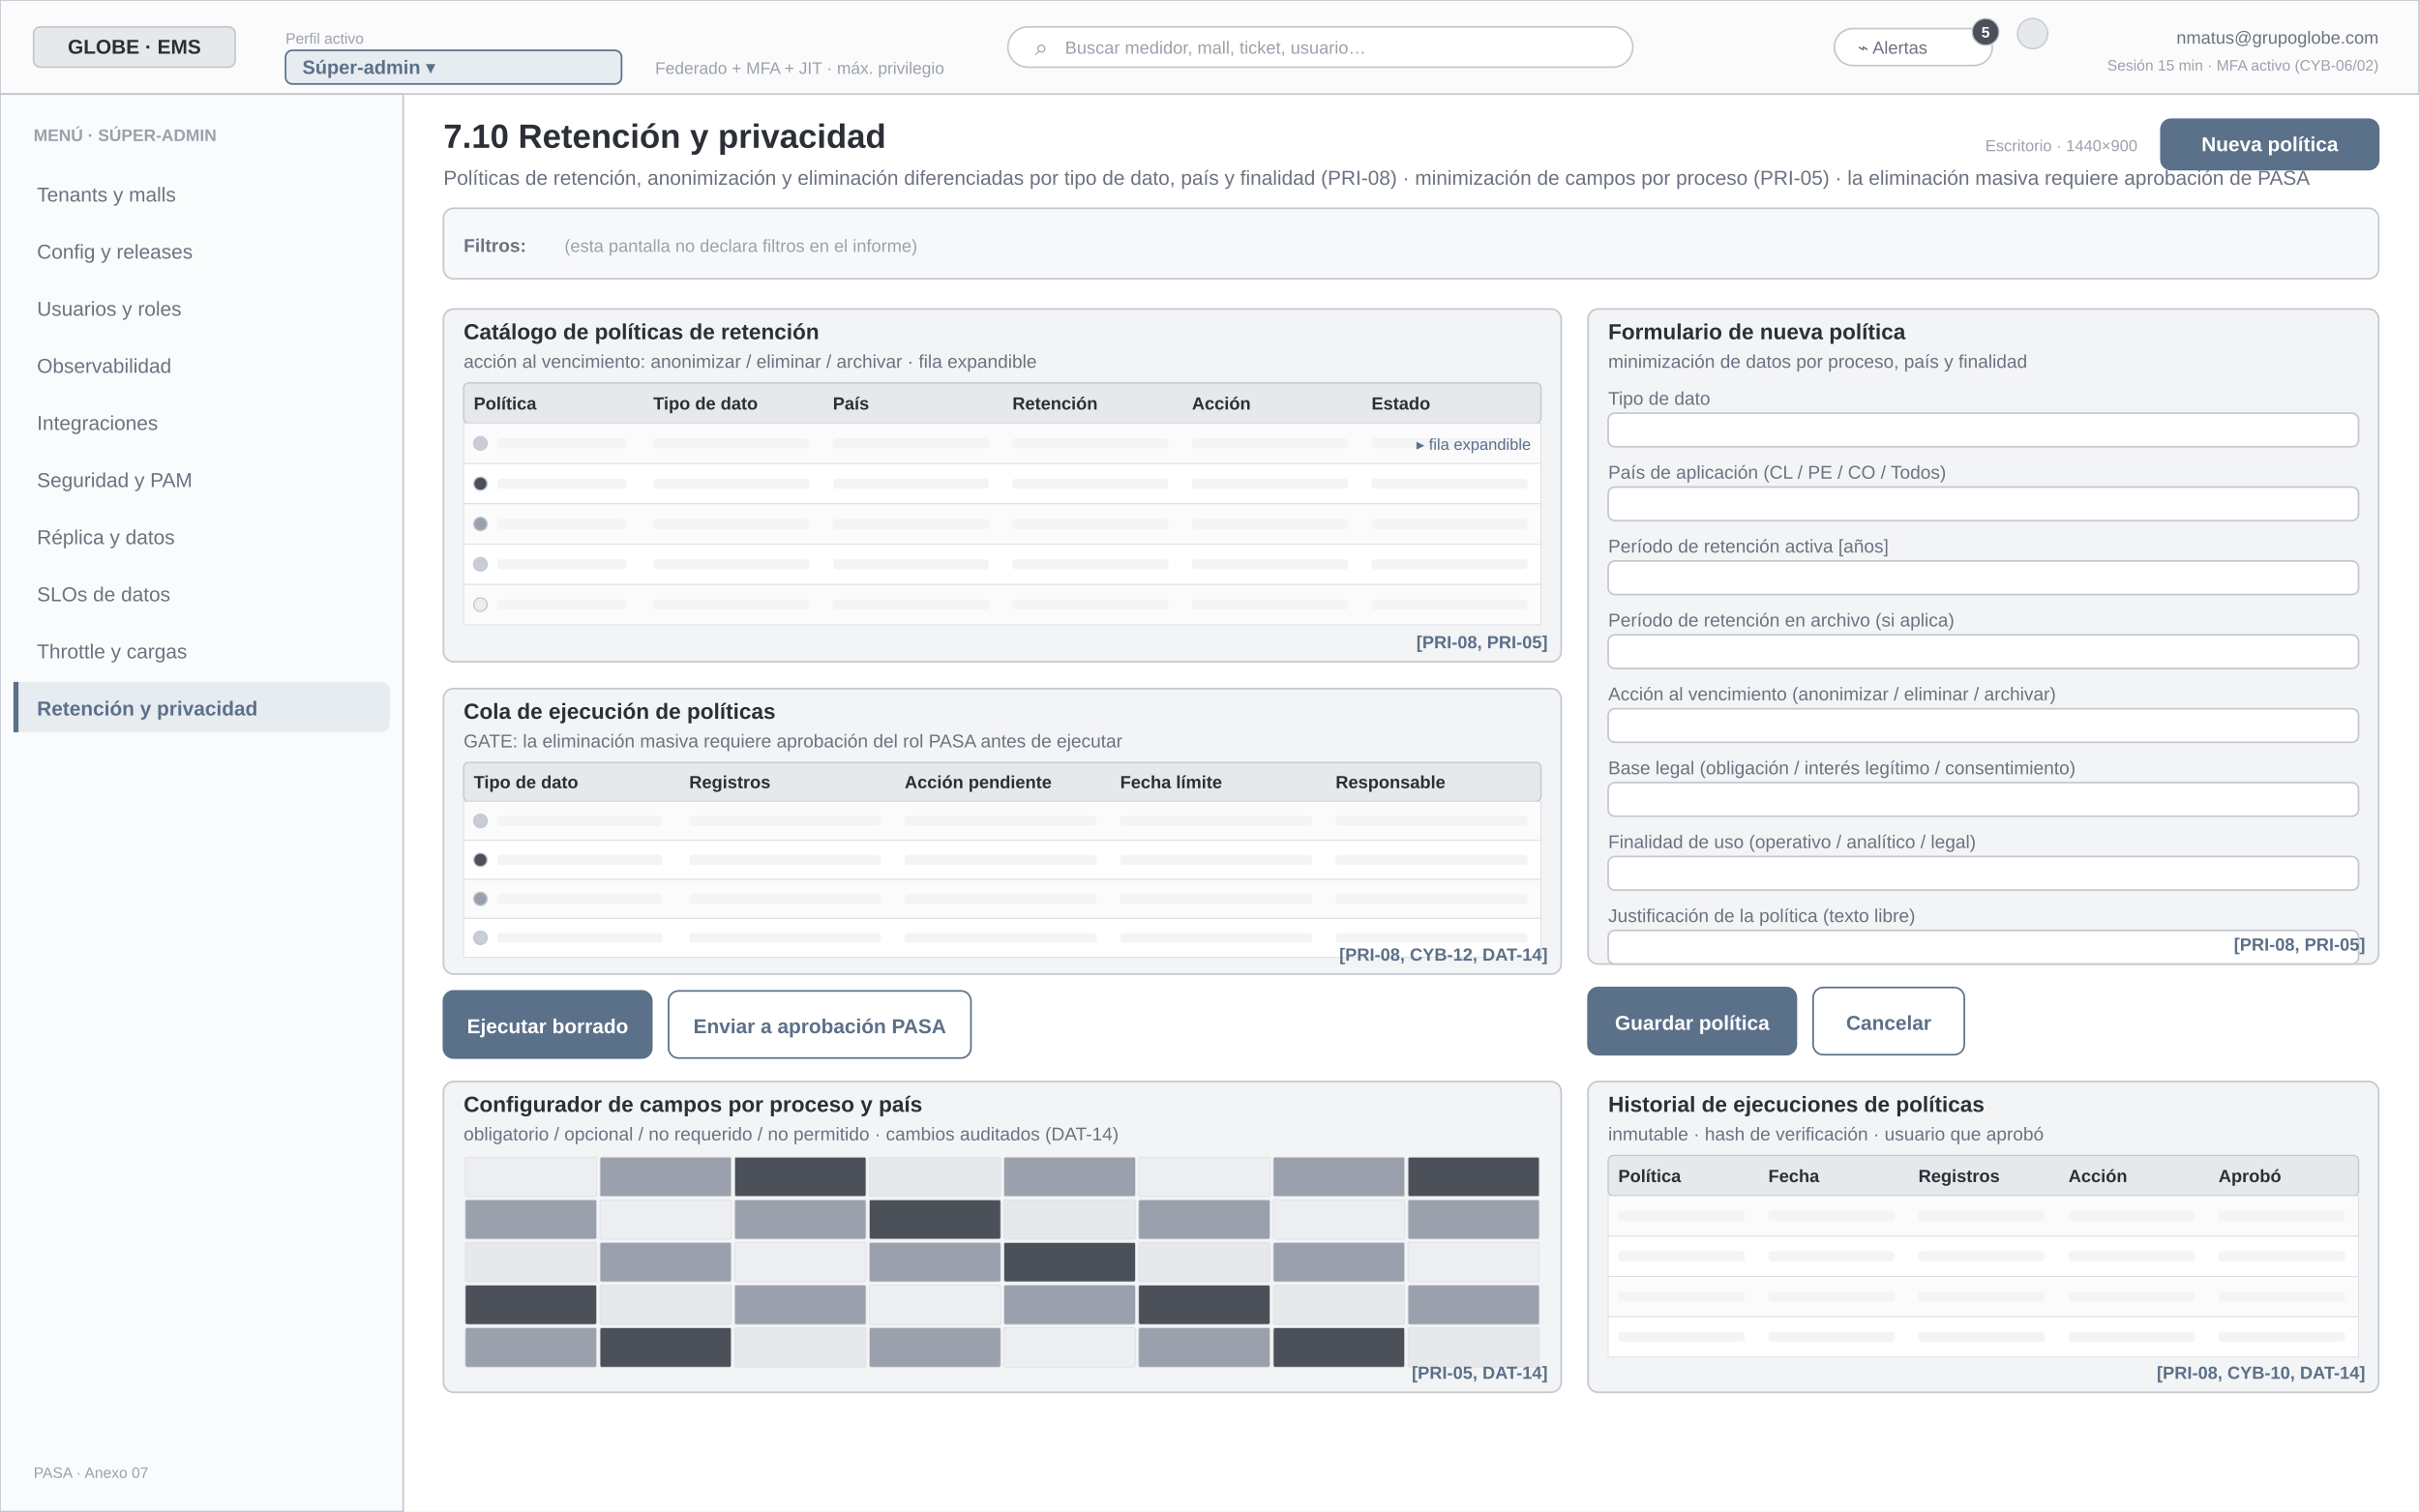
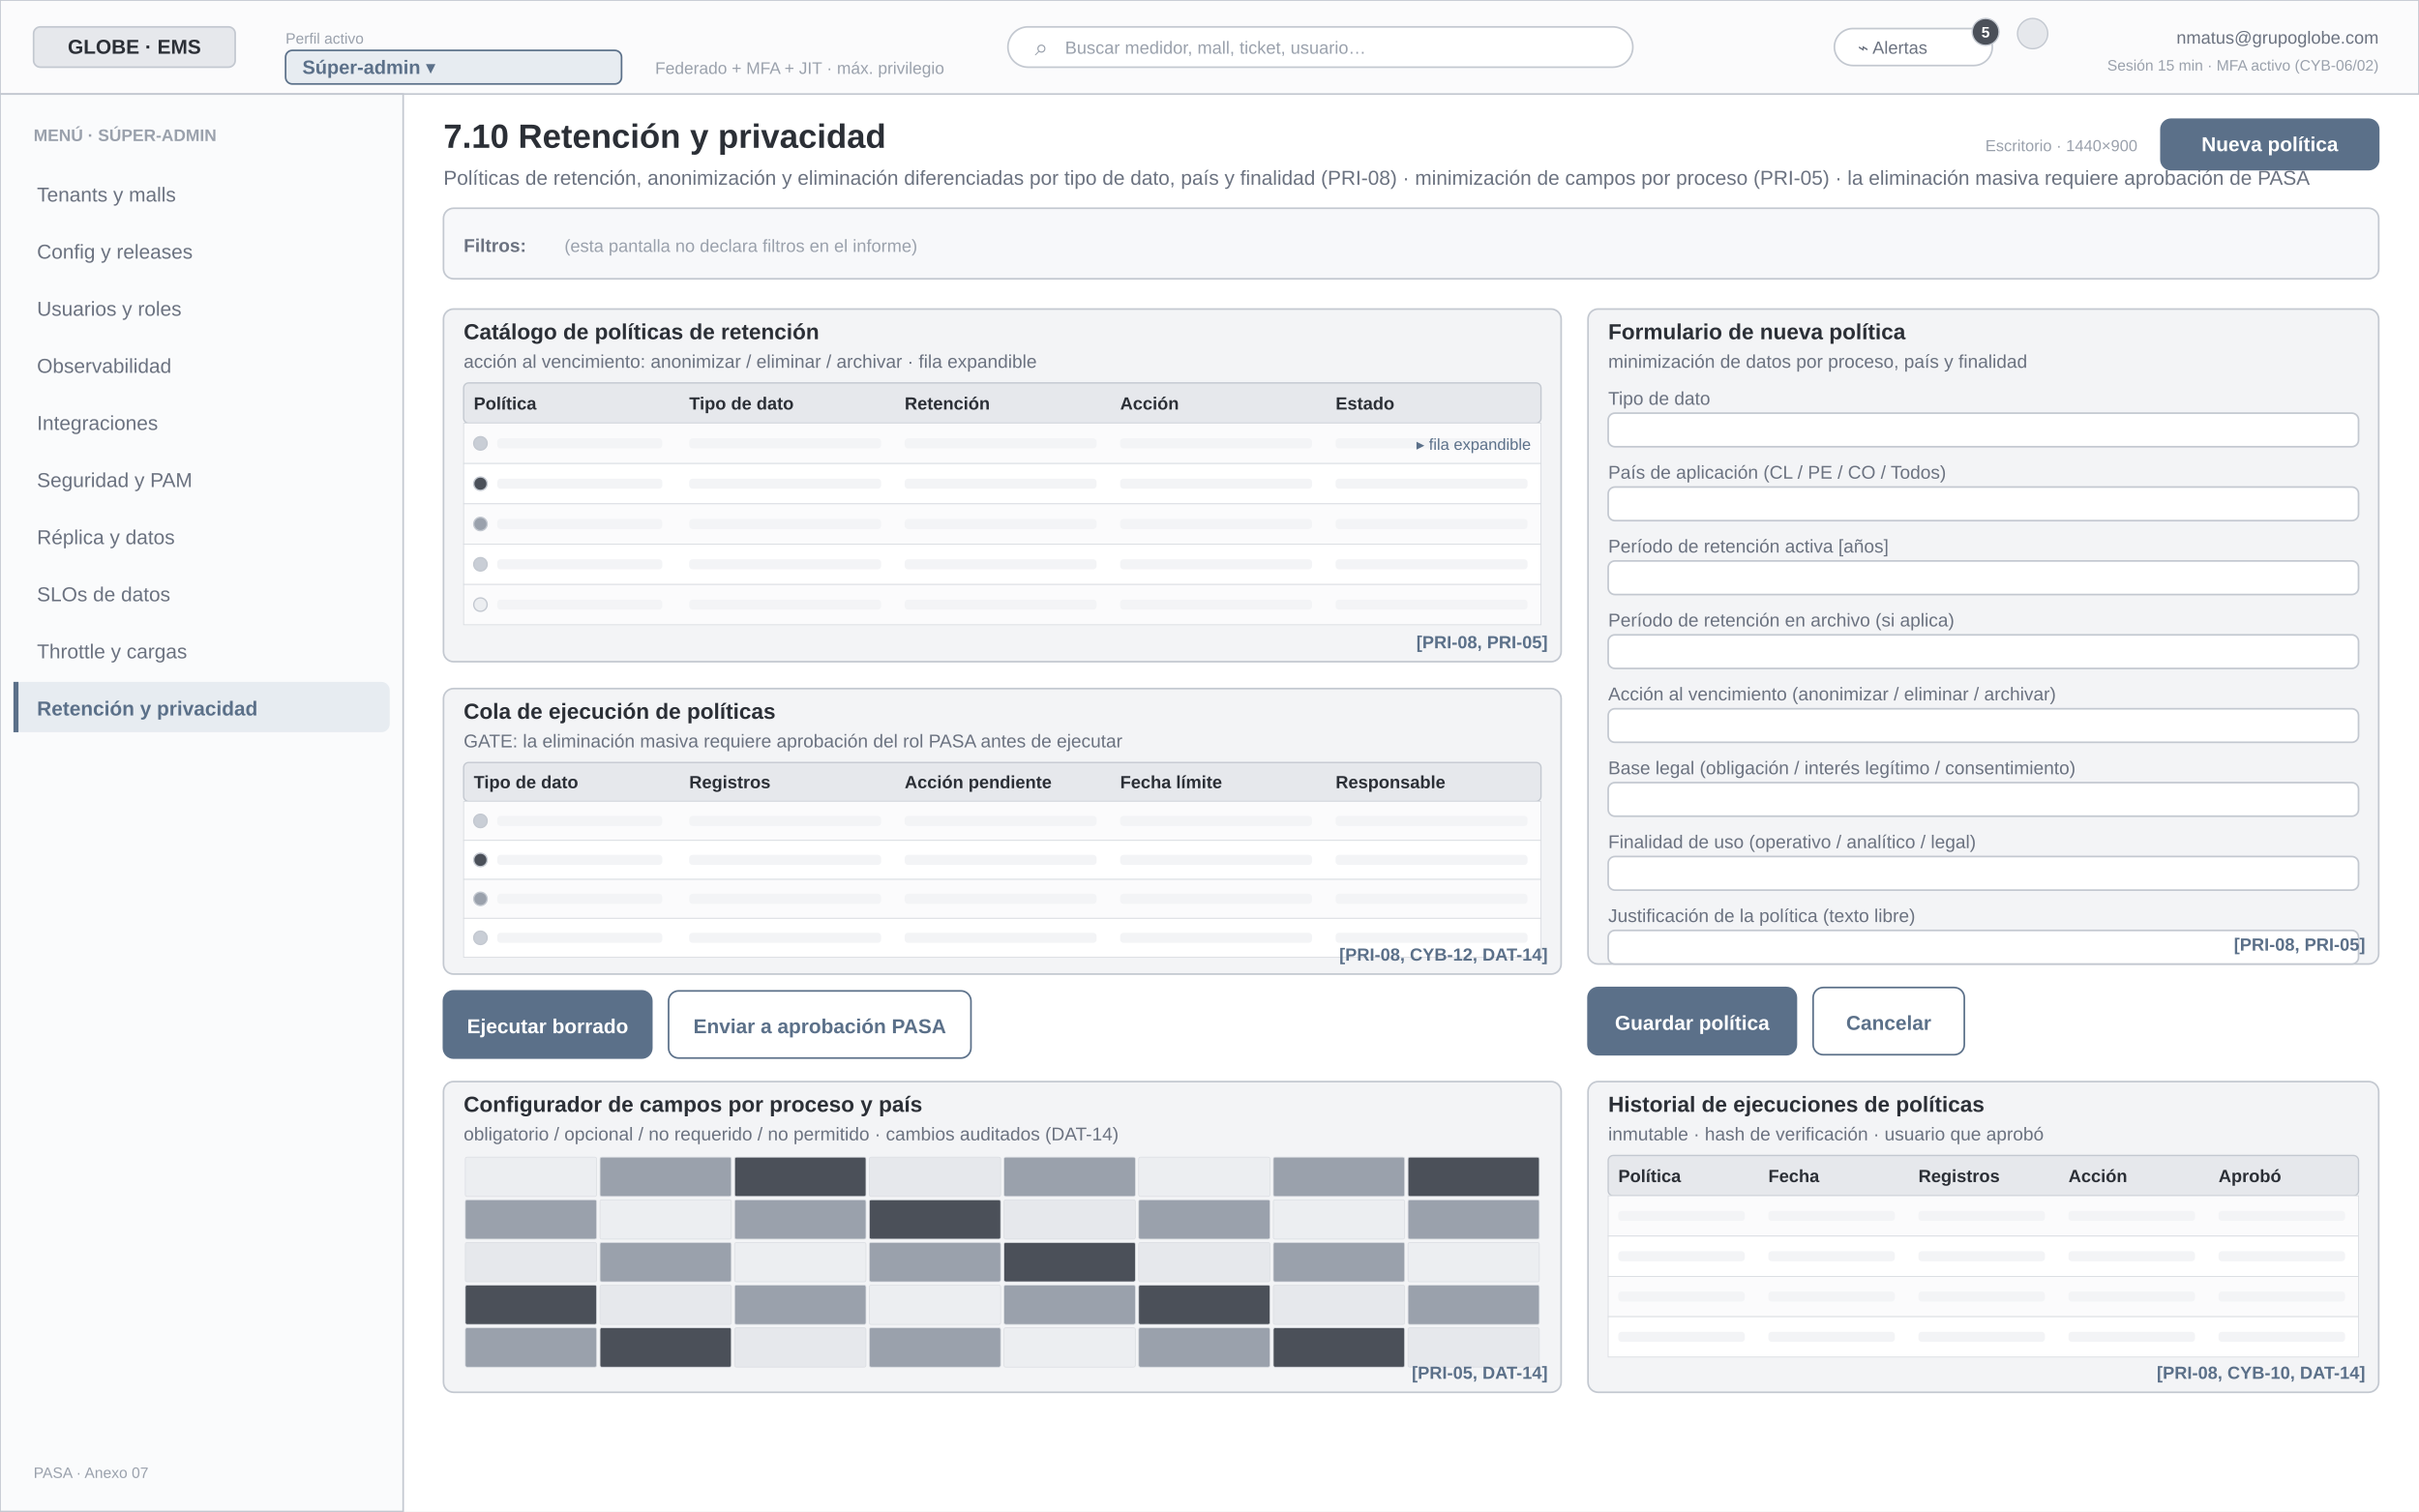
<svg xmlns="http://www.w3.org/2000/svg" viewBox="0 0 1440 900" width="1440" height="900" font-family="'Segoe UI', 'Helvetica Neue', Arial, sans-serif">
  <rect x="0" y="0" width="1440" height="900" rx="0" fill="#ffffff" stroke="none" stroke-width="1" />
  <rect x="0" y="0" width="1440" height="56" rx="0" fill="#fbfbfc" stroke="#c3c8d0" stroke-width="1" />
  <rect x="20" y="16" width="120" height="24" rx="4" fill="#e6e8ec" stroke="#c3c8d0" stroke-width="1" />
  <text x="80" y="32" font-family="'Segoe UI', 'Helvetica Neue', Arial, sans-serif" font-size="12" fill="#2b2f36" font-weight="700" text-anchor="middle">GLOBE · EMS</text>
  <text x="170" y="26" font-family="'Segoe UI', 'Helvetica Neue', Arial, sans-serif" font-size="9" fill="#9aa1ac" font-weight="normal" text-anchor="start">Perfil activo</text>
  <rect x="170" y="30" width="200" height="20" rx="4" fill="#e7ecf1" stroke="#5b7089" stroke-width="1" />
  <text x="180" y="44" font-family="'Segoe UI', 'Helvetica Neue', Arial, sans-serif" font-size="11.5" fill="#5b7089" font-weight="600" text-anchor="start">Súper-admin  ▾</text>
  <text x="390" y="44" font-family="'Segoe UI', 'Helvetica Neue', Arial, sans-serif" font-size="10" fill="#9aa1ac" font-weight="normal" text-anchor="start">Federado + MFA + JIT · máx. privilegio</text>
  <rect x="600" y="16" width="372" height="24" rx="12" fill="#ffffff" stroke="#c3c8d0" stroke-width="1" />
  <text x="616" y="33" font-family="'Segoe UI', 'Helvetica Neue', Arial, sans-serif" font-size="14" fill="#9aa1ac" font-weight="normal" text-anchor="start">⌕</text>
  <text x="634" y="32" font-family="'Segoe UI', 'Helvetica Neue', Arial, sans-serif" font-size="10.5" fill="#9aa1ac" font-weight="normal" text-anchor="start">Buscar medidor, mall, ticket, usuario…</text>
  <rect x="1092" y="17" width="94" height="22" rx="11" fill="#ffffff" stroke="#c3c8d0" stroke-width="1" />
  <text x="1106" y="32" font-family="'Segoe UI', 'Helvetica Neue', Arial, sans-serif" font-size="10.5" fill="#6b7280" font-weight="normal" text-anchor="start">⌁ Alertas</text>
  <circle cx="1182" cy="19" r="8" fill="#4b5059" stroke="#c3c8d0" stroke-width="0.8" />
  <text x="1182" y="22.3" font-family="'Segoe UI', 'Helvetica Neue', Arial, sans-serif" font-size="9" fill="#ffffff" font-weight="700" text-anchor="middle">5</text>
  <circle cx="1210" cy="20" r="9" fill="#e6e8ec" stroke="#c3c8d0" stroke-width="0.8" />
  <text x="1416" y="26" font-family="'Segoe UI', 'Helvetica Neue', Arial, sans-serif" font-size="10.5" fill="#6b7280" font-weight="normal" text-anchor="end">nmatus@grupoglobe.com</text>
  <text x="1416" y="42" font-family="'Segoe UI', 'Helvetica Neue', Arial, sans-serif" font-size="9" fill="#9aa1ac" font-weight="normal" text-anchor="end">Sesión 15 min · MFA activo (CYB-06/02)</text>
  <rect x="0" y="56" width="240" height="844" rx="0" fill="#fafbfc" stroke="#c3c8d0" stroke-width="1" />
  <text x="20" y="84" font-family="'Segoe UI', 'Helvetica Neue', Arial, sans-serif" font-size="10" fill="#9aa1ac" font-weight="700" text-anchor="start">MENÚ · SÚPER-ADMIN</text>
  <text x="22" y="120" font-family="'Segoe UI', 'Helvetica Neue', Arial, sans-serif" font-size="12" fill="#6b7280" font-weight="normal" text-anchor="start">Tenants y malls</text>
  <text x="22" y="154" font-family="'Segoe UI', 'Helvetica Neue', Arial, sans-serif" font-size="12" fill="#6b7280" font-weight="normal" text-anchor="start">Config y releases</text>
  <text x="22" y="188" font-family="'Segoe UI', 'Helvetica Neue', Arial, sans-serif" font-size="12" fill="#6b7280" font-weight="normal" text-anchor="start">Usuarios y roles</text>
  <text x="22" y="222" font-family="'Segoe UI', 'Helvetica Neue', Arial, sans-serif" font-size="12" fill="#6b7280" font-weight="normal" text-anchor="start">Observabilidad</text>
  <text x="22" y="256" font-family="'Segoe UI', 'Helvetica Neue', Arial, sans-serif" font-size="12" fill="#6b7280" font-weight="normal" text-anchor="start">Integraciones</text>
  <text x="22" y="290" font-family="'Segoe UI', 'Helvetica Neue', Arial, sans-serif" font-size="12" fill="#6b7280" font-weight="normal" text-anchor="start">Seguridad y PAM</text>
  <text x="22" y="324" font-family="'Segoe UI', 'Helvetica Neue', Arial, sans-serif" font-size="12" fill="#6b7280" font-weight="normal" text-anchor="start">Réplica y datos</text>
  <text x="22" y="358" font-family="'Segoe UI', 'Helvetica Neue', Arial, sans-serif" font-size="12" fill="#6b7280" font-weight="normal" text-anchor="start">SLOs de datos</text>
  <text x="22" y="392" font-family="'Segoe UI', 'Helvetica Neue', Arial, sans-serif" font-size="12" fill="#6b7280" font-weight="normal" text-anchor="start">Throttle y cargas</text>
  <rect x="8" y="406" width="224" height="30" rx="5" fill="#e7ecf1" stroke="none" stroke-width="1" />
  <rect x="8" y="406" width="3" height="30" rx="0" fill="#5b7089" stroke="none" stroke-width="1" />
  <text x="22" y="426" font-family="'Segoe UI', 'Helvetica Neue', Arial, sans-serif" font-size="12" fill="#5b7089" font-weight="700" text-anchor="start">Retención y privacidad</text>
  <text x="20" y="880" font-family="'Segoe UI', 'Helvetica Neue', Arial, sans-serif" font-size="9" fill="#9aa1ac" font-weight="normal" text-anchor="start">PASA · Anexo 07</text>
  <text x="264" y="88" font-family="'Segoe UI', 'Helvetica Neue', Arial, sans-serif" font-size="20" fill="#2b2f36" font-weight="700" text-anchor="start">7.10  Retención y privacidad</text>
  <rect x="1286.4" y="71" width="129.6" height="30" rx="6" fill="#5b7089" stroke="#5b7089" stroke-width="1" />
  <text x="1351.2" y="90" font-family="'Segoe UI', 'Helvetica Neue', Arial, sans-serif" font-size="12" fill="#ffffff" font-weight="700" text-anchor="middle">Nueva política</text>
  <text x="1272.4" y="90" font-family="'Segoe UI', 'Helvetica Neue', Arial, sans-serif" font-size="9.5" fill="#9aa1ac" font-weight="normal" text-anchor="end">Escritorio · 1440×900</text>
  <text x="264" y="110" font-family="'Segoe UI', 'Helvetica Neue', Arial, sans-serif" font-size="12" fill="#6b7280" font-weight="normal" text-anchor="start">Políticas de retención, anonimización y eliminación diferenciadas por tipo de dato, país y finalidad (PRI-08) · minimización de campos por proceso (PRI-05) · la eliminación masiva requiere aprobación de PASA</text>
  <rect x="264" y="124" width="1152" height="42" rx="6" fill="#f7f8fa" stroke="#c3c8d0" stroke-width="1" />
  <text x="276" y="150" font-family="'Segoe UI', 'Helvetica Neue', Arial, sans-serif" font-size="11" fill="#6b7280" font-weight="700" text-anchor="start">Filtros:</text>
  <text x="336" y="150" font-family="'Segoe UI', 'Helvetica Neue', Arial, sans-serif" font-size="10.5" fill="#9aa1ac" font-weight="normal" text-anchor="start">(esta pantalla no declara filtros en el informe)</text>
  <rect x="264.0" y="184" width="665.333" height="210" rx="6" fill="#f3f4f6" stroke="#c3c8d0" stroke-width="1" />
  <text x="276.0" y="202" font-family="'Segoe UI', 'Helvetica Neue', Arial, sans-serif" font-size="13" fill="#2b2f36" font-weight="700" text-anchor="start">Catálogo de políticas de retención</text>
  <text x="276.0" y="219" font-family="'Segoe UI', 'Helvetica Neue', Arial, sans-serif" font-size="11" fill="#6b7280" font-weight="normal" text-anchor="start">acción al vencimiento: anonimizar / eliminar / archivar · fila expandible</text>
  <rect x="276.0" y="228" width="641.333" height="24" rx="3" fill="#e6e8ec" stroke="#c3c8d0" stroke-width="0.8" />
  <text x="282.0" y="243.84" font-family="'Segoe UI', 'Helvetica Neue', Arial, sans-serif" font-size="10.5" fill="#2b2f36" font-weight="700" text-anchor="start">Política</text>
-   <text x="388.889" y="243.84" font-family="'Segoe UI', 'Helvetica Neue', Arial, sans-serif" font-size="10.5" fill="#2b2f36" font-weight="700" text-anchor="start">Tipo de dato</text>
-   <text x="495.778" y="243.84" font-family="'Segoe UI', 'Helvetica Neue', Arial, sans-serif" font-size="10.5" fill="#2b2f36" font-weight="700" text-anchor="start">País</text>
-   <text x="602.667" y="243.84" font-family="'Segoe UI', 'Helvetica Neue', Arial, sans-serif" font-size="10.5" fill="#2b2f36" font-weight="700" text-anchor="start">Retención</text>
-   <text x="709.556" y="243.84" font-family="'Segoe UI', 'Helvetica Neue', Arial, sans-serif" font-size="10.5" fill="#2b2f36" font-weight="700" text-anchor="start">Acción</text>
-   <text x="816.444" y="243.84" font-family="'Segoe UI', 'Helvetica Neue', Arial, sans-serif" font-size="10.5" fill="#2b2f36" font-weight="700" text-anchor="start">Estado</text>
+   <text x="410.267" y="243.84" font-family="'Segoe UI', 'Helvetica Neue', Arial, sans-serif" font-size="10.5" fill="#2b2f36" font-weight="700" text-anchor="start">Tipo de dato</text>
+   <text x="538.533" y="243.84" font-family="'Segoe UI', 'Helvetica Neue', Arial, sans-serif" font-size="10.5" fill="#2b2f36" font-weight="700" text-anchor="start">Retención</text>
+   <text x="666.8" y="243.84" font-family="'Segoe UI', 'Helvetica Neue', Arial, sans-serif" font-size="10.5" fill="#2b2f36" font-weight="700" text-anchor="start">Acción</text>
+   <text x="795.067" y="243.84" font-family="'Segoe UI', 'Helvetica Neue', Arial, sans-serif" font-size="10.5" fill="#2b2f36" font-weight="700" text-anchor="start">Estado</text>
  <rect x="276.0" y="252" width="641.333" height="24" rx="0" fill="#fbfbfc" stroke="#d9dce1" stroke-width="0.5" />
  <circle cx="286.0" cy="264.0" r="4" fill="#c9ced6" stroke="#c3c8d0" stroke-width="0.8" />
-   <rect x="296.0" y="261.0" width="76.889" height="6" rx="2" fill="#f3f4f6" stroke="none" stroke-width="1" />
-   <rect x="388.889" y="261.0" width="92.889" height="6" rx="2" fill="#f3f4f6" stroke="none" stroke-width="1" />
-   <rect x="495.778" y="261.0" width="92.889" height="6" rx="2" fill="#f3f4f6" stroke="none" stroke-width="1" />
-   <rect x="602.667" y="261.0" width="92.889" height="6" rx="2" fill="#f3f4f6" stroke="none" stroke-width="1" />
-   <rect x="709.556" y="261.0" width="92.889" height="6" rx="2" fill="#f3f4f6" stroke="none" stroke-width="1" />
-   <rect x="816.444" y="261.0" width="92.889" height="6" rx="2" fill="#f3f4f6" stroke="none" stroke-width="1" />
+   <rect x="296.0" y="261.0" width="98.267" height="6" rx="2" fill="#f3f4f6" stroke="none" stroke-width="1" />
+   <rect x="410.267" y="261.0" width="114.267" height="6" rx="2" fill="#f3f4f6" stroke="none" stroke-width="1" />
+   <rect x="538.533" y="261.0" width="114.267" height="6" rx="2" fill="#f3f4f6" stroke="none" stroke-width="1" />
+   <rect x="666.8" y="261.0" width="114.267" height="6" rx="2" fill="#f3f4f6" stroke="none" stroke-width="1" />
+   <rect x="795.067" y="261.0" width="114.267" height="6" rx="2" fill="#f3f4f6" stroke="none" stroke-width="1" />
  <rect x="276.0" y="276" width="641.333" height="24" rx="0" fill="#ffffff" stroke="#d9dce1" stroke-width="0.5" />
  <circle cx="286.0" cy="288.0" r="4" fill="#4b5059" stroke="#c3c8d0" stroke-width="0.8" />
-   <rect x="296.0" y="285.0" width="76.889" height="6" rx="2" fill="#f3f4f6" stroke="none" stroke-width="1" />
-   <rect x="388.889" y="285.0" width="92.889" height="6" rx="2" fill="#f3f4f6" stroke="none" stroke-width="1" />
-   <rect x="495.778" y="285.0" width="92.889" height="6" rx="2" fill="#f3f4f6" stroke="none" stroke-width="1" />
-   <rect x="602.667" y="285.0" width="92.889" height="6" rx="2" fill="#f3f4f6" stroke="none" stroke-width="1" />
-   <rect x="709.556" y="285.0" width="92.889" height="6" rx="2" fill="#f3f4f6" stroke="none" stroke-width="1" />
-   <rect x="816.444" y="285.0" width="92.889" height="6" rx="2" fill="#f3f4f6" stroke="none" stroke-width="1" />
+   <rect x="296.0" y="285.0" width="98.267" height="6" rx="2" fill="#f3f4f6" stroke="none" stroke-width="1" />
+   <rect x="410.267" y="285.0" width="114.267" height="6" rx="2" fill="#f3f4f6" stroke="none" stroke-width="1" />
+   <rect x="538.533" y="285.0" width="114.267" height="6" rx="2" fill="#f3f4f6" stroke="none" stroke-width="1" />
+   <rect x="666.8" y="285.0" width="114.267" height="6" rx="2" fill="#f3f4f6" stroke="none" stroke-width="1" />
+   <rect x="795.067" y="285.0" width="114.267" height="6" rx="2" fill="#f3f4f6" stroke="none" stroke-width="1" />
  <rect x="276.0" y="300" width="641.333" height="24" rx="0" fill="#fbfbfc" stroke="#d9dce1" stroke-width="0.5" />
  <circle cx="286.0" cy="312.0" r="4" fill="#9aa1ac" stroke="#c3c8d0" stroke-width="0.8" />
-   <rect x="296.0" y="309.0" width="76.889" height="6" rx="2" fill="#f3f4f6" stroke="none" stroke-width="1" />
-   <rect x="388.889" y="309.0" width="92.889" height="6" rx="2" fill="#f3f4f6" stroke="none" stroke-width="1" />
-   <rect x="495.778" y="309.0" width="92.889" height="6" rx="2" fill="#f3f4f6" stroke="none" stroke-width="1" />
-   <rect x="602.667" y="309.0" width="92.889" height="6" rx="2" fill="#f3f4f6" stroke="none" stroke-width="1" />
-   <rect x="709.556" y="309.0" width="92.889" height="6" rx="2" fill="#f3f4f6" stroke="none" stroke-width="1" />
-   <rect x="816.444" y="309.0" width="92.889" height="6" rx="2" fill="#f3f4f6" stroke="none" stroke-width="1" />
+   <rect x="296.0" y="309.0" width="98.267" height="6" rx="2" fill="#f3f4f6" stroke="none" stroke-width="1" />
+   <rect x="410.267" y="309.0" width="114.267" height="6" rx="2" fill="#f3f4f6" stroke="none" stroke-width="1" />
+   <rect x="538.533" y="309.0" width="114.267" height="6" rx="2" fill="#f3f4f6" stroke="none" stroke-width="1" />
+   <rect x="666.8" y="309.0" width="114.267" height="6" rx="2" fill="#f3f4f6" stroke="none" stroke-width="1" />
+   <rect x="795.067" y="309.0" width="114.267" height="6" rx="2" fill="#f3f4f6" stroke="none" stroke-width="1" />
  <rect x="276.0" y="324" width="641.333" height="24" rx="0" fill="#ffffff" stroke="#d9dce1" stroke-width="0.5" />
  <circle cx="286.0" cy="336.0" r="4" fill="#c9ced6" stroke="#c3c8d0" stroke-width="0.8" />
-   <rect x="296.0" y="333.0" width="76.889" height="6" rx="2" fill="#f3f4f6" stroke="none" stroke-width="1" />
-   <rect x="388.889" y="333.0" width="92.889" height="6" rx="2" fill="#f3f4f6" stroke="none" stroke-width="1" />
-   <rect x="495.778" y="333.0" width="92.889" height="6" rx="2" fill="#f3f4f6" stroke="none" stroke-width="1" />
-   <rect x="602.667" y="333.0" width="92.889" height="6" rx="2" fill="#f3f4f6" stroke="none" stroke-width="1" />
-   <rect x="709.556" y="333.0" width="92.889" height="6" rx="2" fill="#f3f4f6" stroke="none" stroke-width="1" />
-   <rect x="816.444" y="333.0" width="92.889" height="6" rx="2" fill="#f3f4f6" stroke="none" stroke-width="1" />
+   <rect x="296.0" y="333.0" width="98.267" height="6" rx="2" fill="#f3f4f6" stroke="none" stroke-width="1" />
+   <rect x="410.267" y="333.0" width="114.267" height="6" rx="2" fill="#f3f4f6" stroke="none" stroke-width="1" />
+   <rect x="538.533" y="333.0" width="114.267" height="6" rx="2" fill="#f3f4f6" stroke="none" stroke-width="1" />
+   <rect x="666.8" y="333.0" width="114.267" height="6" rx="2" fill="#f3f4f6" stroke="none" stroke-width="1" />
+   <rect x="795.067" y="333.0" width="114.267" height="6" rx="2" fill="#f3f4f6" stroke="none" stroke-width="1" />
  <rect x="276.0" y="348" width="641.333" height="24" rx="0" fill="#fbfbfc" stroke="#d9dce1" stroke-width="0.5" />
  <circle cx="286.0" cy="360.0" r="4" fill="#eceef1" stroke="#c3c8d0" stroke-width="0.8" />
-   <rect x="296.0" y="357.0" width="76.889" height="6" rx="2" fill="#f3f4f6" stroke="none" stroke-width="1" />
-   <rect x="388.889" y="357.0" width="92.889" height="6" rx="2" fill="#f3f4f6" stroke="none" stroke-width="1" />
-   <rect x="495.778" y="357.0" width="92.889" height="6" rx="2" fill="#f3f4f6" stroke="none" stroke-width="1" />
-   <rect x="602.667" y="357.0" width="92.889" height="6" rx="2" fill="#f3f4f6" stroke="none" stroke-width="1" />
-   <rect x="709.556" y="357.0" width="92.889" height="6" rx="2" fill="#f3f4f6" stroke="none" stroke-width="1" />
-   <rect x="816.444" y="357.0" width="92.889" height="6" rx="2" fill="#f3f4f6" stroke="none" stroke-width="1" />
+   <rect x="296.0" y="357.0" width="98.267" height="6" rx="2" fill="#f3f4f6" stroke="none" stroke-width="1" />
+   <rect x="410.267" y="357.0" width="114.267" height="6" rx="2" fill="#f3f4f6" stroke="none" stroke-width="1" />
+   <rect x="538.533" y="357.0" width="114.267" height="6" rx="2" fill="#f3f4f6" stroke="none" stroke-width="1" />
+   <rect x="666.8" y="357.0" width="114.267" height="6" rx="2" fill="#f3f4f6" stroke="none" stroke-width="1" />
+   <rect x="795.067" y="357.0" width="114.267" height="6" rx="2" fill="#f3f4f6" stroke="none" stroke-width="1" />
  <text x="911.333" y="267.84" font-family="'Segoe UI', 'Helvetica Neue', Arial, sans-serif" font-size="9.5" fill="#5b7089" font-weight="normal" text-anchor="end">▸ fila expandible</text>
  <text x="921.333" y="386" font-family="'Segoe UI', 'Helvetica Neue', Arial, sans-serif" font-size="10.5" fill="#5b7089" font-weight="600" text-anchor="end">[PRI-08, PRI-05]</text>
  <rect x="264.0" y="410" width="665.333" height="170" rx="6" fill="#f3f4f6" stroke="#c3c8d0" stroke-width="1" />
  <text x="276.0" y="428" font-family="'Segoe UI', 'Helvetica Neue', Arial, sans-serif" font-size="13" fill="#2b2f36" font-weight="700" text-anchor="start">Cola de ejecución de políticas</text>
  <text x="276.0" y="445" font-family="'Segoe UI', 'Helvetica Neue', Arial, sans-serif" font-size="11" fill="#6b7280" font-weight="normal" text-anchor="start">GATE: la eliminación masiva requiere aprobación del rol PASA antes de ejecutar</text>
  <rect x="276.0" y="454" width="641.333" height="23.2" rx="3" fill="#e6e8ec" stroke="#c3c8d0" stroke-width="0.8" />
  <text x="282.0" y="469.312" font-family="'Segoe UI', 'Helvetica Neue', Arial, sans-serif" font-size="10.5" fill="#2b2f36" font-weight="700" text-anchor="start">Tipo de dato</text>
  <text x="410.267" y="469.312" font-family="'Segoe UI', 'Helvetica Neue', Arial, sans-serif" font-size="10.5" fill="#2b2f36" font-weight="700" text-anchor="start">Registros</text>
  <text x="538.533" y="469.312" font-family="'Segoe UI', 'Helvetica Neue', Arial, sans-serif" font-size="10.5" fill="#2b2f36" font-weight="700" text-anchor="start">Acción pendiente</text>
  <text x="666.8" y="469.312" font-family="'Segoe UI', 'Helvetica Neue', Arial, sans-serif" font-size="10.5" fill="#2b2f36" font-weight="700" text-anchor="start">Fecha límite</text>
  <text x="795.067" y="469.312" font-family="'Segoe UI', 'Helvetica Neue', Arial, sans-serif" font-size="10.5" fill="#2b2f36" font-weight="700" text-anchor="start">Responsable</text>
  <rect x="276.0" y="477.2" width="641.333" height="23.2" rx="0" fill="#fbfbfc" stroke="#d9dce1" stroke-width="0.5" />
  <circle cx="286.0" cy="488.8" r="4" fill="#c9ced6" stroke="#c3c8d0" stroke-width="0.8" />
  <rect x="296.0" y="485.8" width="98.267" height="6" rx="2" fill="#f3f4f6" stroke="none" stroke-width="1" />
  <rect x="410.267" y="485.8" width="114.267" height="6" rx="2" fill="#f3f4f6" stroke="none" stroke-width="1" />
  <rect x="538.533" y="485.8" width="114.267" height="6" rx="2" fill="#f3f4f6" stroke="none" stroke-width="1" />
  <rect x="666.8" y="485.8" width="114.267" height="6" rx="2" fill="#f3f4f6" stroke="none" stroke-width="1" />
  <rect x="795.067" y="485.8" width="114.267" height="6" rx="2" fill="#f3f4f6" stroke="none" stroke-width="1" />
  <rect x="276.0" y="500.4" width="641.333" height="23.2" rx="0" fill="#ffffff" stroke="#d9dce1" stroke-width="0.5" />
  <circle cx="286.0" cy="512.0" r="4" fill="#4b5059" stroke="#c3c8d0" stroke-width="0.8" />
  <rect x="296.0" y="509.0" width="98.267" height="6" rx="2" fill="#f3f4f6" stroke="none" stroke-width="1" />
  <rect x="410.267" y="509.0" width="114.267" height="6" rx="2" fill="#f3f4f6" stroke="none" stroke-width="1" />
  <rect x="538.533" y="509.0" width="114.267" height="6" rx="2" fill="#f3f4f6" stroke="none" stroke-width="1" />
  <rect x="666.8" y="509.0" width="114.267" height="6" rx="2" fill="#f3f4f6" stroke="none" stroke-width="1" />
  <rect x="795.067" y="509.0" width="114.267" height="6" rx="2" fill="#f3f4f6" stroke="none" stroke-width="1" />
  <rect x="276.0" y="523.6" width="641.333" height="23.2" rx="0" fill="#fbfbfc" stroke="#d9dce1" stroke-width="0.5" />
  <circle cx="286.0" cy="535.2" r="4" fill="#9aa1ac" stroke="#c3c8d0" stroke-width="0.8" />
  <rect x="296.0" y="532.2" width="98.267" height="6" rx="2" fill="#f3f4f6" stroke="none" stroke-width="1" />
  <rect x="410.267" y="532.2" width="114.267" height="6" rx="2" fill="#f3f4f6" stroke="none" stroke-width="1" />
  <rect x="538.533" y="532.2" width="114.267" height="6" rx="2" fill="#f3f4f6" stroke="none" stroke-width="1" />
  <rect x="666.8" y="532.2" width="114.267" height="6" rx="2" fill="#f3f4f6" stroke="none" stroke-width="1" />
  <rect x="795.067" y="532.2" width="114.267" height="6" rx="2" fill="#f3f4f6" stroke="none" stroke-width="1" />
  <rect x="276.0" y="546.8" width="641.333" height="23.2" rx="0" fill="#ffffff" stroke="#d9dce1" stroke-width="0.5" />
  <circle cx="286.0" cy="558.4" r="4" fill="#c9ced6" stroke="#c3c8d0" stroke-width="0.8" />
  <rect x="296.0" y="555.4" width="98.267" height="6" rx="2" fill="#f3f4f6" stroke="none" stroke-width="1" />
  <rect x="410.267" y="555.4" width="114.267" height="6" rx="2" fill="#f3f4f6" stroke="none" stroke-width="1" />
  <rect x="538.533" y="555.4" width="114.267" height="6" rx="2" fill="#f3f4f6" stroke="none" stroke-width="1" />
  <rect x="666.8" y="555.4" width="114.267" height="6" rx="2" fill="#f3f4f6" stroke="none" stroke-width="1" />
  <rect x="795.067" y="555.4" width="114.267" height="6" rx="2" fill="#f3f4f6" stroke="none" stroke-width="1" />
  <text x="921.333" y="572" font-family="'Segoe UI', 'Helvetica Neue', Arial, sans-serif" font-size="10.5" fill="#5b7089" font-weight="600" text-anchor="end">[PRI-08, CYB-12, DAT-14]</text>
  <rect x="264.0" y="590" width="124" height="40" rx="6" fill="#5b7089" stroke="#5b7089" stroke-width="1" />
  <text x="326.0" y="615.2" font-family="'Segoe UI', 'Helvetica Neue', Arial, sans-serif" font-size="12" fill="#ffffff" font-weight="600" text-anchor="middle">Ejecutar borrado</text>
  <rect x="398.0" y="590" width="180" height="40" rx="6" fill="#ffffff" stroke="#5b7089" stroke-width="1" />
  <text x="488.0" y="615.2" font-family="'Segoe UI', 'Helvetica Neue', Arial, sans-serif" font-size="12" fill="#5b7089" font-weight="600" text-anchor="middle">Enviar a aprobación PASA</text>
  <rect x="264.0" y="644" width="665.333" height="185" rx="6" fill="#f3f4f6" stroke="#c3c8d0" stroke-width="1" />
  <text x="276.0" y="662" font-family="'Segoe UI', 'Helvetica Neue', Arial, sans-serif" font-size="13" fill="#2b2f36" font-weight="700" text-anchor="start">Configurador de campos por proceso y país</text>
  <text x="276.0" y="679" font-family="'Segoe UI', 'Helvetica Neue', Arial, sans-serif" font-size="11" fill="#6b7280" font-weight="normal" text-anchor="start">obligatorio / opcional / no requerido / no permitido · cambios auditados (DAT-14)</text>
  <rect x="277.0" y="689.0" width="78.167" height="23.4" rx="1" fill="#eceef1" stroke="#d9dce1" stroke-width="0.4" />
  <rect x="357.167" y="689.0" width="78.167" height="23.4" rx="1" fill="#9aa1ac" stroke="#d9dce1" stroke-width="0.4" />
  <rect x="437.333" y="689.0" width="78.167" height="23.4" rx="1" fill="#4b5059" stroke="#d9dce1" stroke-width="0.4" />
  <rect x="517.5" y="689.0" width="78.167" height="23.4" rx="1" fill="#e6e8ec" stroke="#d9dce1" stroke-width="0.4" />
  <rect x="597.667" y="689.0" width="78.167" height="23.4" rx="1" fill="#9aa1ac" stroke="#d9dce1" stroke-width="0.4" />
  <rect x="677.833" y="689.0" width="78.167" height="23.4" rx="1" fill="#eceef1" stroke="#d9dce1" stroke-width="0.4" />
  <rect x="758.0" y="689.0" width="78.167" height="23.4" rx="1" fill="#9aa1ac" stroke="#d9dce1" stroke-width="0.4" />
  <rect x="838.167" y="689.0" width="78.167" height="23.4" rx="1" fill="#4b5059" stroke="#d9dce1" stroke-width="0.4" />
  <rect x="277.0" y="714.4" width="78.167" height="23.4" rx="1" fill="#9aa1ac" stroke="#d9dce1" stroke-width="0.4" />
  <rect x="357.167" y="714.4" width="78.167" height="23.4" rx="1" fill="#eceef1" stroke="#d9dce1" stroke-width="0.4" />
  <rect x="437.333" y="714.4" width="78.167" height="23.4" rx="1" fill="#9aa1ac" stroke="#d9dce1" stroke-width="0.4" />
  <rect x="517.5" y="714.4" width="78.167" height="23.4" rx="1" fill="#4b5059" stroke="#d9dce1" stroke-width="0.4" />
  <rect x="597.667" y="714.4" width="78.167" height="23.4" rx="1" fill="#e6e8ec" stroke="#d9dce1" stroke-width="0.4" />
  <rect x="677.833" y="714.4" width="78.167" height="23.4" rx="1" fill="#9aa1ac" stroke="#d9dce1" stroke-width="0.4" />
  <rect x="758.0" y="714.4" width="78.167" height="23.4" rx="1" fill="#eceef1" stroke="#d9dce1" stroke-width="0.4" />
  <rect x="838.167" y="714.4" width="78.167" height="23.4" rx="1" fill="#9aa1ac" stroke="#d9dce1" stroke-width="0.4" />
  <rect x="277.0" y="739.8" width="78.167" height="23.4" rx="1" fill="#e6e8ec" stroke="#d9dce1" stroke-width="0.4" />
  <rect x="357.167" y="739.8" width="78.167" height="23.4" rx="1" fill="#9aa1ac" stroke="#d9dce1" stroke-width="0.4" />
  <rect x="437.333" y="739.8" width="78.167" height="23.4" rx="1" fill="#eceef1" stroke="#d9dce1" stroke-width="0.4" />
  <rect x="517.5" y="739.8" width="78.167" height="23.4" rx="1" fill="#9aa1ac" stroke="#d9dce1" stroke-width="0.4" />
  <rect x="597.667" y="739.8" width="78.167" height="23.4" rx="1" fill="#4b5059" stroke="#d9dce1" stroke-width="0.4" />
  <rect x="677.833" y="739.8" width="78.167" height="23.4" rx="1" fill="#e6e8ec" stroke="#d9dce1" stroke-width="0.4" />
  <rect x="758.0" y="739.8" width="78.167" height="23.4" rx="1" fill="#9aa1ac" stroke="#d9dce1" stroke-width="0.4" />
  <rect x="838.167" y="739.8" width="78.167" height="23.4" rx="1" fill="#eceef1" stroke="#d9dce1" stroke-width="0.4" />
  <rect x="277.0" y="765.2" width="78.167" height="23.4" rx="1" fill="#4b5059" stroke="#d9dce1" stroke-width="0.4" />
  <rect x="357.167" y="765.2" width="78.167" height="23.4" rx="1" fill="#e6e8ec" stroke="#d9dce1" stroke-width="0.4" />
  <rect x="437.333" y="765.2" width="78.167" height="23.4" rx="1" fill="#9aa1ac" stroke="#d9dce1" stroke-width="0.4" />
  <rect x="517.5" y="765.2" width="78.167" height="23.4" rx="1" fill="#eceef1" stroke="#d9dce1" stroke-width="0.4" />
  <rect x="597.667" y="765.2" width="78.167" height="23.4" rx="1" fill="#9aa1ac" stroke="#d9dce1" stroke-width="0.4" />
  <rect x="677.833" y="765.2" width="78.167" height="23.4" rx="1" fill="#4b5059" stroke="#d9dce1" stroke-width="0.4" />
  <rect x="758.0" y="765.2" width="78.167" height="23.4" rx="1" fill="#e6e8ec" stroke="#d9dce1" stroke-width="0.4" />
  <rect x="838.167" y="765.2" width="78.167" height="23.4" rx="1" fill="#9aa1ac" stroke="#d9dce1" stroke-width="0.4" />
  <rect x="277.0" y="790.6" width="78.167" height="23.4" rx="1" fill="#9aa1ac" stroke="#d9dce1" stroke-width="0.4" />
  <rect x="357.167" y="790.6" width="78.167" height="23.4" rx="1" fill="#4b5059" stroke="#d9dce1" stroke-width="0.4" />
  <rect x="437.333" y="790.6" width="78.167" height="23.4" rx="1" fill="#e6e8ec" stroke="#d9dce1" stroke-width="0.4" />
  <rect x="517.5" y="790.6" width="78.167" height="23.4" rx="1" fill="#9aa1ac" stroke="#d9dce1" stroke-width="0.4" />
  <rect x="597.667" y="790.6" width="78.167" height="23.4" rx="1" fill="#eceef1" stroke="#d9dce1" stroke-width="0.4" />
  <rect x="677.833" y="790.6" width="78.167" height="23.4" rx="1" fill="#9aa1ac" stroke="#d9dce1" stroke-width="0.4" />
  <rect x="758.0" y="790.6" width="78.167" height="23.4" rx="1" fill="#4b5059" stroke="#d9dce1" stroke-width="0.4" />
  <rect x="838.167" y="790.6" width="78.167" height="23.4" rx="1" fill="#e6e8ec" stroke="#d9dce1" stroke-width="0.4" />
  <text x="921.333" y="821" font-family="'Segoe UI', 'Helvetica Neue', Arial, sans-serif" font-size="10.5" fill="#5b7089" font-weight="600" text-anchor="end">[PRI-05, DAT-14]</text>
  <rect x="945.333" y="184" width="470.667" height="390" rx="6" fill="#f3f4f6" stroke="#c3c8d0" stroke-width="1" />
  <text x="957.333" y="202" font-family="'Segoe UI', 'Helvetica Neue', Arial, sans-serif" font-size="13" fill="#2b2f36" font-weight="700" text-anchor="start">Formulario de nueva política</text>
  <text x="957.333" y="219" font-family="'Segoe UI', 'Helvetica Neue', Arial, sans-serif" font-size="11" fill="#6b7280" font-weight="normal" text-anchor="start">minimización de datos por proceso, país y finalidad</text>
  <text x="957.333" y="241" font-family="'Segoe UI', 'Helvetica Neue', Arial, sans-serif" font-size="11" fill="#6b7280" font-weight="normal" text-anchor="start">Tipo de dato</text>
  <rect x="957.333" y="246" width="446.667" height="20" rx="4" fill="#ffffff" stroke="#c3c8d0" stroke-width="1" />
  <text x="957.333" y="285" font-family="'Segoe UI', 'Helvetica Neue', Arial, sans-serif" font-size="11" fill="#6b7280" font-weight="normal" text-anchor="start">País de aplicación (CL / PE / CO / Todos)</text>
  <rect x="957.333" y="290" width="446.667" height="20" rx="4" fill="#ffffff" stroke="#c3c8d0" stroke-width="1" />
  <text x="957.333" y="329" font-family="'Segoe UI', 'Helvetica Neue', Arial, sans-serif" font-size="11" fill="#6b7280" font-weight="normal" text-anchor="start">Período de retención activa [años]</text>
  <rect x="957.333" y="334" width="446.667" height="20" rx="4" fill="#ffffff" stroke="#c3c8d0" stroke-width="1" />
  <text x="957.333" y="373" font-family="'Segoe UI', 'Helvetica Neue', Arial, sans-serif" font-size="11" fill="#6b7280" font-weight="normal" text-anchor="start">Período de retención en archivo (si aplica)</text>
  <rect x="957.333" y="378" width="446.667" height="20" rx="4" fill="#ffffff" stroke="#c3c8d0" stroke-width="1" />
  <text x="957.333" y="417" font-family="'Segoe UI', 'Helvetica Neue', Arial, sans-serif" font-size="11" fill="#6b7280" font-weight="normal" text-anchor="start">Acción al vencimiento (anonimizar / eliminar / archivar)</text>
  <rect x="957.333" y="422" width="446.667" height="20" rx="4" fill="#ffffff" stroke="#c3c8d0" stroke-width="1" />
  <text x="957.333" y="461" font-family="'Segoe UI', 'Helvetica Neue', Arial, sans-serif" font-size="11" fill="#6b7280" font-weight="normal" text-anchor="start">Base legal (obligación / interés legítimo / consentimiento)</text>
  <rect x="957.333" y="466" width="446.667" height="20" rx="4" fill="#ffffff" stroke="#c3c8d0" stroke-width="1" />
  <text x="957.333" y="505" font-family="'Segoe UI', 'Helvetica Neue', Arial, sans-serif" font-size="11" fill="#6b7280" font-weight="normal" text-anchor="start">Finalidad de uso (operativo / analítico / legal)</text>
  <rect x="957.333" y="510" width="446.667" height="20" rx="4" fill="#ffffff" stroke="#c3c8d0" stroke-width="1" />
  <text x="957.333" y="549" font-family="'Segoe UI', 'Helvetica Neue', Arial, sans-serif" font-size="11" fill="#6b7280" font-weight="normal" text-anchor="start">Justificación de la política (texto libre)</text>
  <rect x="957.333" y="554" width="446.667" height="20" rx="4" fill="#ffffff" stroke="#c3c8d0" stroke-width="1" />
  <text x="1408.0" y="566" font-family="'Segoe UI', 'Helvetica Neue', Arial, sans-serif" font-size="10.5" fill="#5b7089" font-weight="600" text-anchor="end">[PRI-08, PRI-05]</text>
  <rect x="945.333" y="588" width="124" height="40" rx="6" fill="#5b7089" stroke="#5b7089" stroke-width="1" />
  <text x="1007.333" y="613.2" font-family="'Segoe UI', 'Helvetica Neue', Arial, sans-serif" font-size="12" fill="#ffffff" font-weight="600" text-anchor="middle">Guardar política</text>
  <rect x="1079.333" y="588" width="90" height="40" rx="6" fill="#ffffff" stroke="#5b7089" stroke-width="1" />
  <text x="1124.333" y="613.2" font-family="'Segoe UI', 'Helvetica Neue', Arial, sans-serif" font-size="12" fill="#5b7089" font-weight="600" text-anchor="middle">Cancelar</text>
  <rect x="945.333" y="644" width="470.667" height="185" rx="6" fill="#f3f4f6" stroke="#c3c8d0" stroke-width="1" />
  <text x="957.333" y="662" font-family="'Segoe UI', 'Helvetica Neue', Arial, sans-serif" font-size="13" fill="#2b2f36" font-weight="700" text-anchor="start">Historial de ejecuciones de políticas</text>
  <text x="957.333" y="679" font-family="'Segoe UI', 'Helvetica Neue', Arial, sans-serif" font-size="11" fill="#6b7280" font-weight="normal" text-anchor="start">inmutable · hash de verificación · usuario que aprobó</text>
  <rect x="957.333" y="688" width="446.667" height="24" rx="3" fill="#e6e8ec" stroke="#c3c8d0" stroke-width="0.8" />
  <text x="963.333" y="703.84" font-family="'Segoe UI', 'Helvetica Neue', Arial, sans-serif" font-size="10.5" fill="#2b2f36" font-weight="700" text-anchor="start">Política</text>
  <text x="1052.667" y="703.84" font-family="'Segoe UI', 'Helvetica Neue', Arial, sans-serif" font-size="10.5" fill="#2b2f36" font-weight="700" text-anchor="start">Fecha</text>
  <text x="1142.0" y="703.84" font-family="'Segoe UI', 'Helvetica Neue', Arial, sans-serif" font-size="10.5" fill="#2b2f36" font-weight="700" text-anchor="start">Registros</text>
  <text x="1231.333" y="703.84" font-family="'Segoe UI', 'Helvetica Neue', Arial, sans-serif" font-size="10.5" fill="#2b2f36" font-weight="700" text-anchor="start">Acción</text>
  <text x="1320.667" y="703.84" font-family="'Segoe UI', 'Helvetica Neue', Arial, sans-serif" font-size="10.5" fill="#2b2f36" font-weight="700" text-anchor="start">Aprobó</text>
  <rect x="957.333" y="712" width="446.667" height="24" rx="0" fill="#fbfbfc" stroke="#d9dce1" stroke-width="0.5" />
  <rect x="963.333" y="721.0" width="75.333" height="6" rx="2" fill="#f3f4f6" stroke="none" stroke-width="1" />
  <rect x="1052.667" y="721.0" width="75.333" height="6" rx="2" fill="#f3f4f6" stroke="none" stroke-width="1" />
  <rect x="1142.0" y="721.0" width="75.333" height="6" rx="2" fill="#f3f4f6" stroke="none" stroke-width="1" />
  <rect x="1231.333" y="721.0" width="75.333" height="6" rx="2" fill="#f3f4f6" stroke="none" stroke-width="1" />
  <rect x="1320.667" y="721.0" width="75.333" height="6" rx="2" fill="#f3f4f6" stroke="none" stroke-width="1" />
  <rect x="957.333" y="736" width="446.667" height="24" rx="0" fill="#ffffff" stroke="#d9dce1" stroke-width="0.5" />
  <rect x="963.333" y="745.0" width="75.333" height="6" rx="2" fill="#f3f4f6" stroke="none" stroke-width="1" />
  <rect x="1052.667" y="745.0" width="75.333" height="6" rx="2" fill="#f3f4f6" stroke="none" stroke-width="1" />
  <rect x="1142.0" y="745.0" width="75.333" height="6" rx="2" fill="#f3f4f6" stroke="none" stroke-width="1" />
  <rect x="1231.333" y="745.0" width="75.333" height="6" rx="2" fill="#f3f4f6" stroke="none" stroke-width="1" />
  <rect x="1320.667" y="745.0" width="75.333" height="6" rx="2" fill="#f3f4f6" stroke="none" stroke-width="1" />
  <rect x="957.333" y="760" width="446.667" height="24" rx="0" fill="#fbfbfc" stroke="#d9dce1" stroke-width="0.5" />
  <rect x="963.333" y="769.0" width="75.333" height="6" rx="2" fill="#f3f4f6" stroke="none" stroke-width="1" />
  <rect x="1052.667" y="769.0" width="75.333" height="6" rx="2" fill="#f3f4f6" stroke="none" stroke-width="1" />
  <rect x="1142.0" y="769.0" width="75.333" height="6" rx="2" fill="#f3f4f6" stroke="none" stroke-width="1" />
  <rect x="1231.333" y="769.0" width="75.333" height="6" rx="2" fill="#f3f4f6" stroke="none" stroke-width="1" />
  <rect x="1320.667" y="769.0" width="75.333" height="6" rx="2" fill="#f3f4f6" stroke="none" stroke-width="1" />
  <rect x="957.333" y="784" width="446.667" height="24" rx="0" fill="#ffffff" stroke="#d9dce1" stroke-width="0.5" />
  <rect x="963.333" y="793.0" width="75.333" height="6" rx="2" fill="#f3f4f6" stroke="none" stroke-width="1" />
  <rect x="1052.667" y="793.0" width="75.333" height="6" rx="2" fill="#f3f4f6" stroke="none" stroke-width="1" />
  <rect x="1142.0" y="793.0" width="75.333" height="6" rx="2" fill="#f3f4f6" stroke="none" stroke-width="1" />
  <rect x="1231.333" y="793.0" width="75.333" height="6" rx="2" fill="#f3f4f6" stroke="none" stroke-width="1" />
  <rect x="1320.667" y="793.0" width="75.333" height="6" rx="2" fill="#f3f4f6" stroke="none" stroke-width="1" />
  <text x="1408.0" y="821" font-family="'Segoe UI', 'Helvetica Neue', Arial, sans-serif" font-size="10.5" fill="#5b7089" font-weight="600" text-anchor="end">[PRI-08, CYB-10, DAT-14]</text>
</svg>
